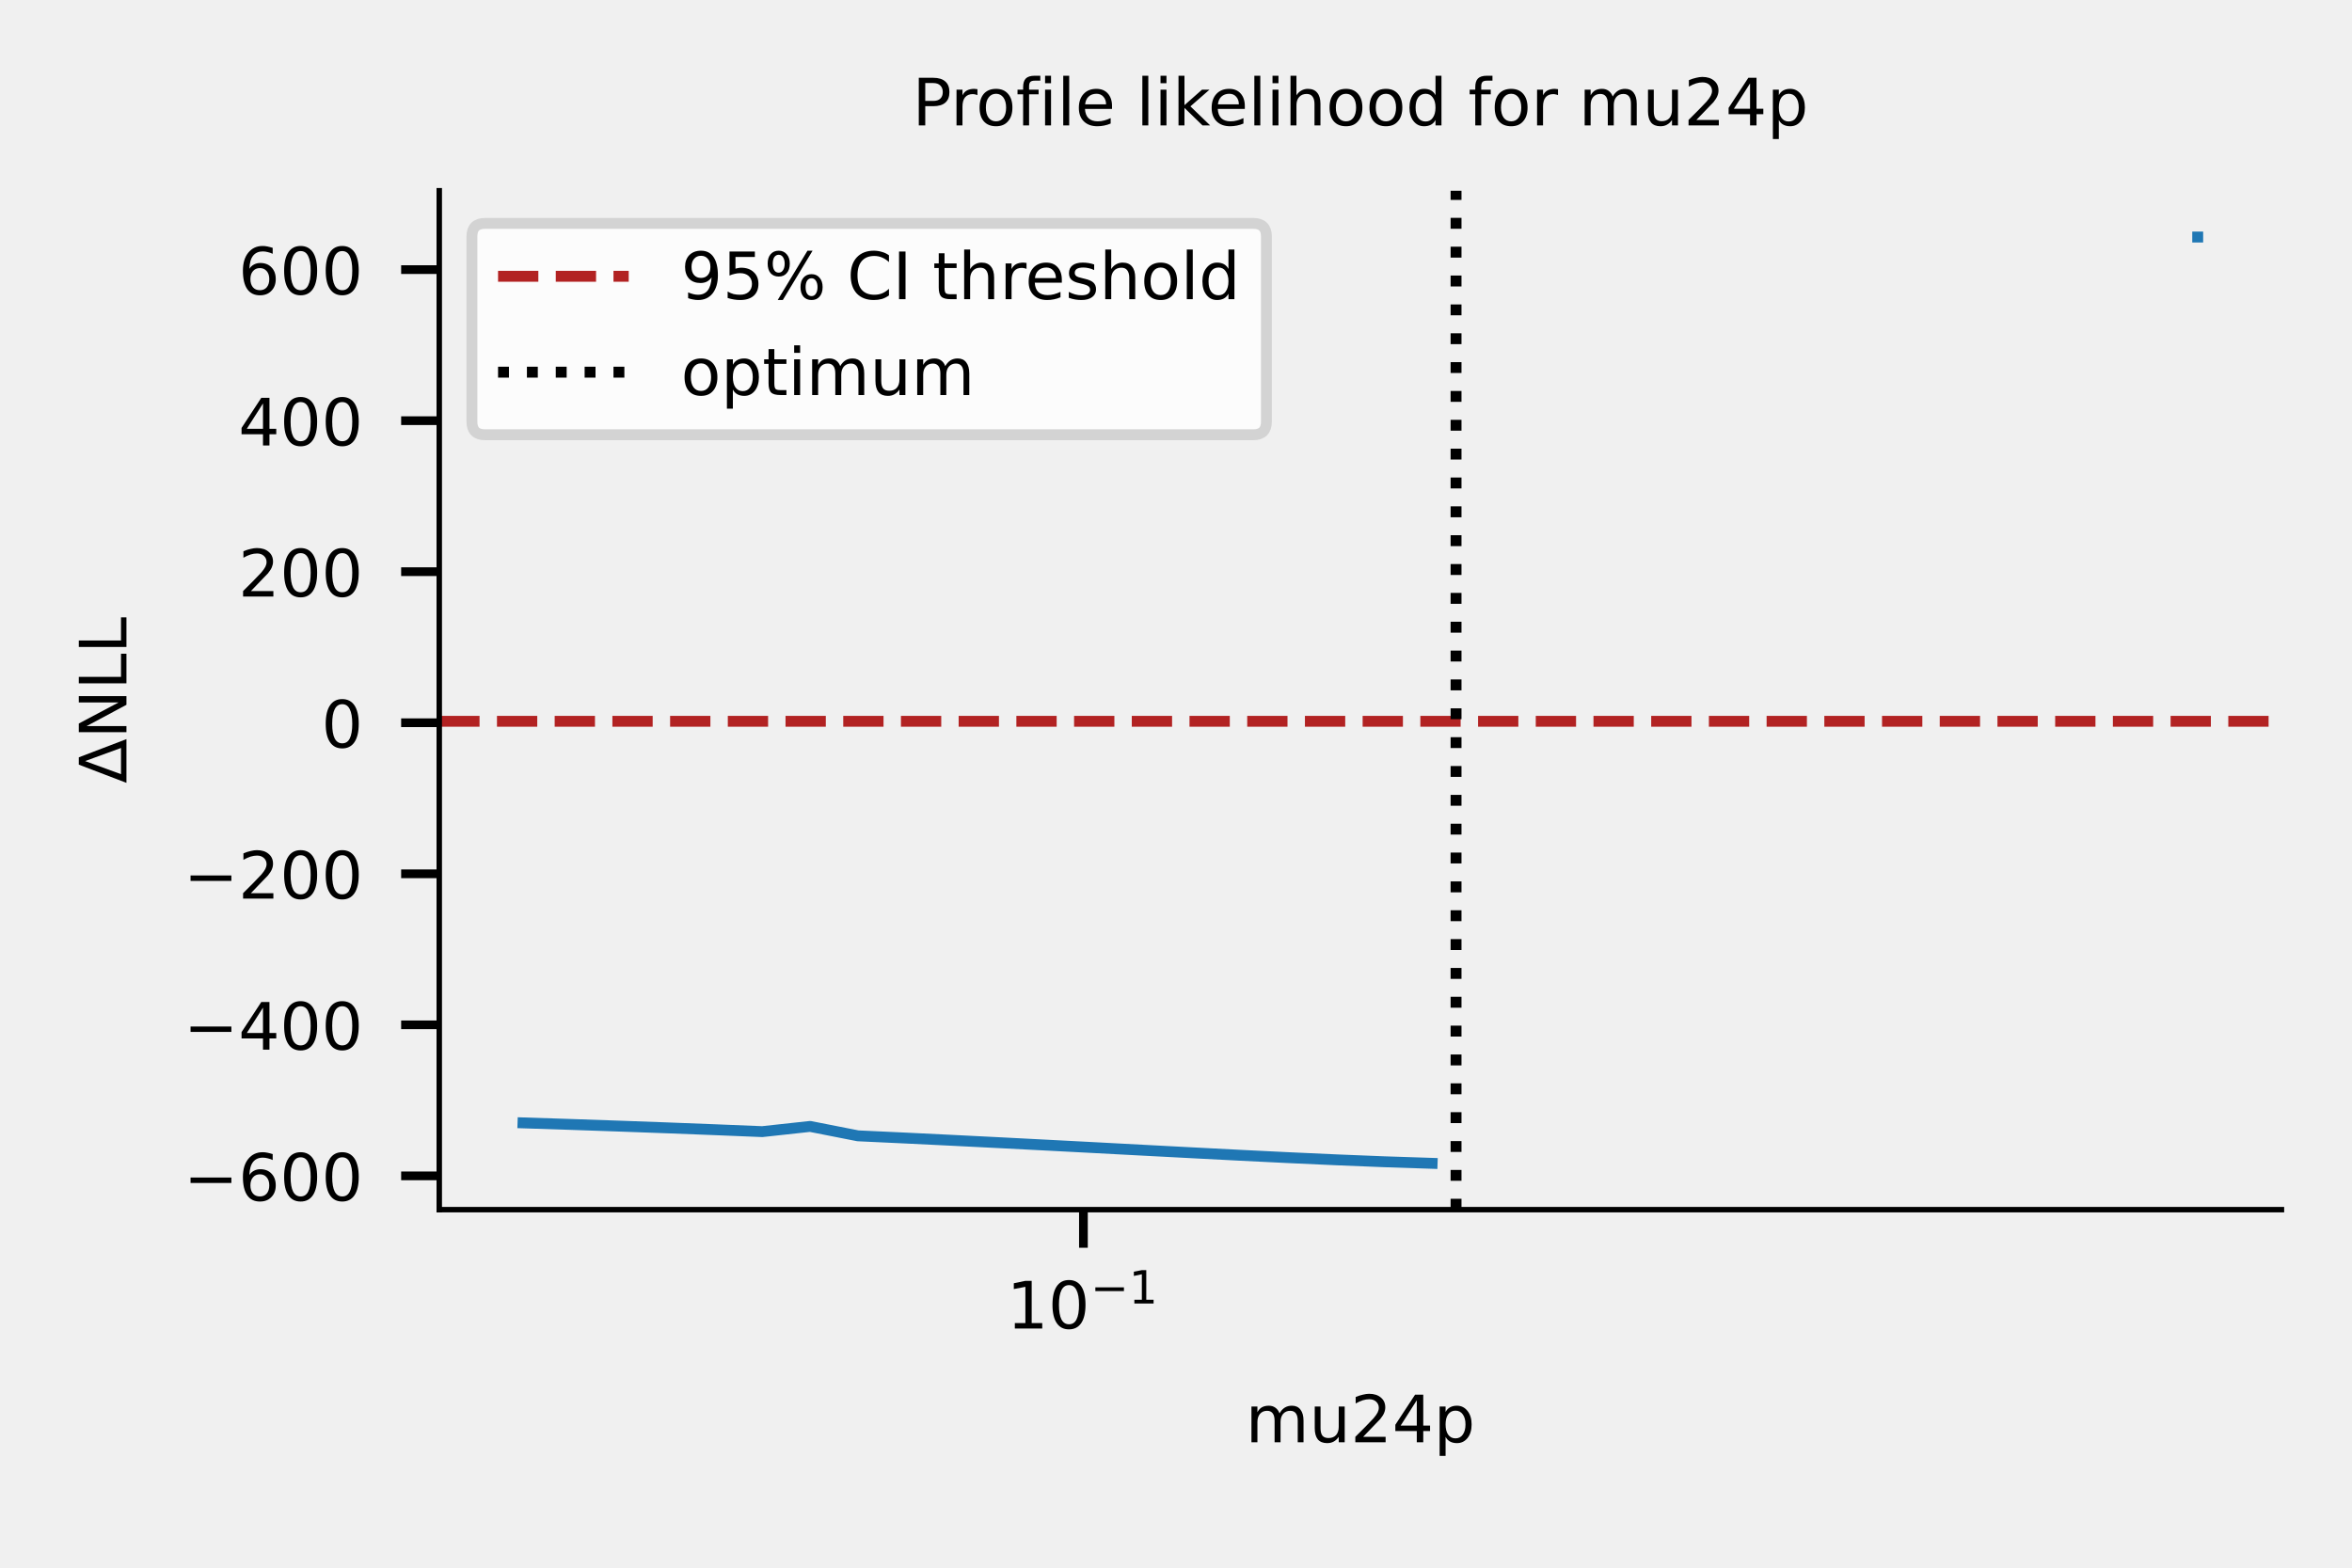
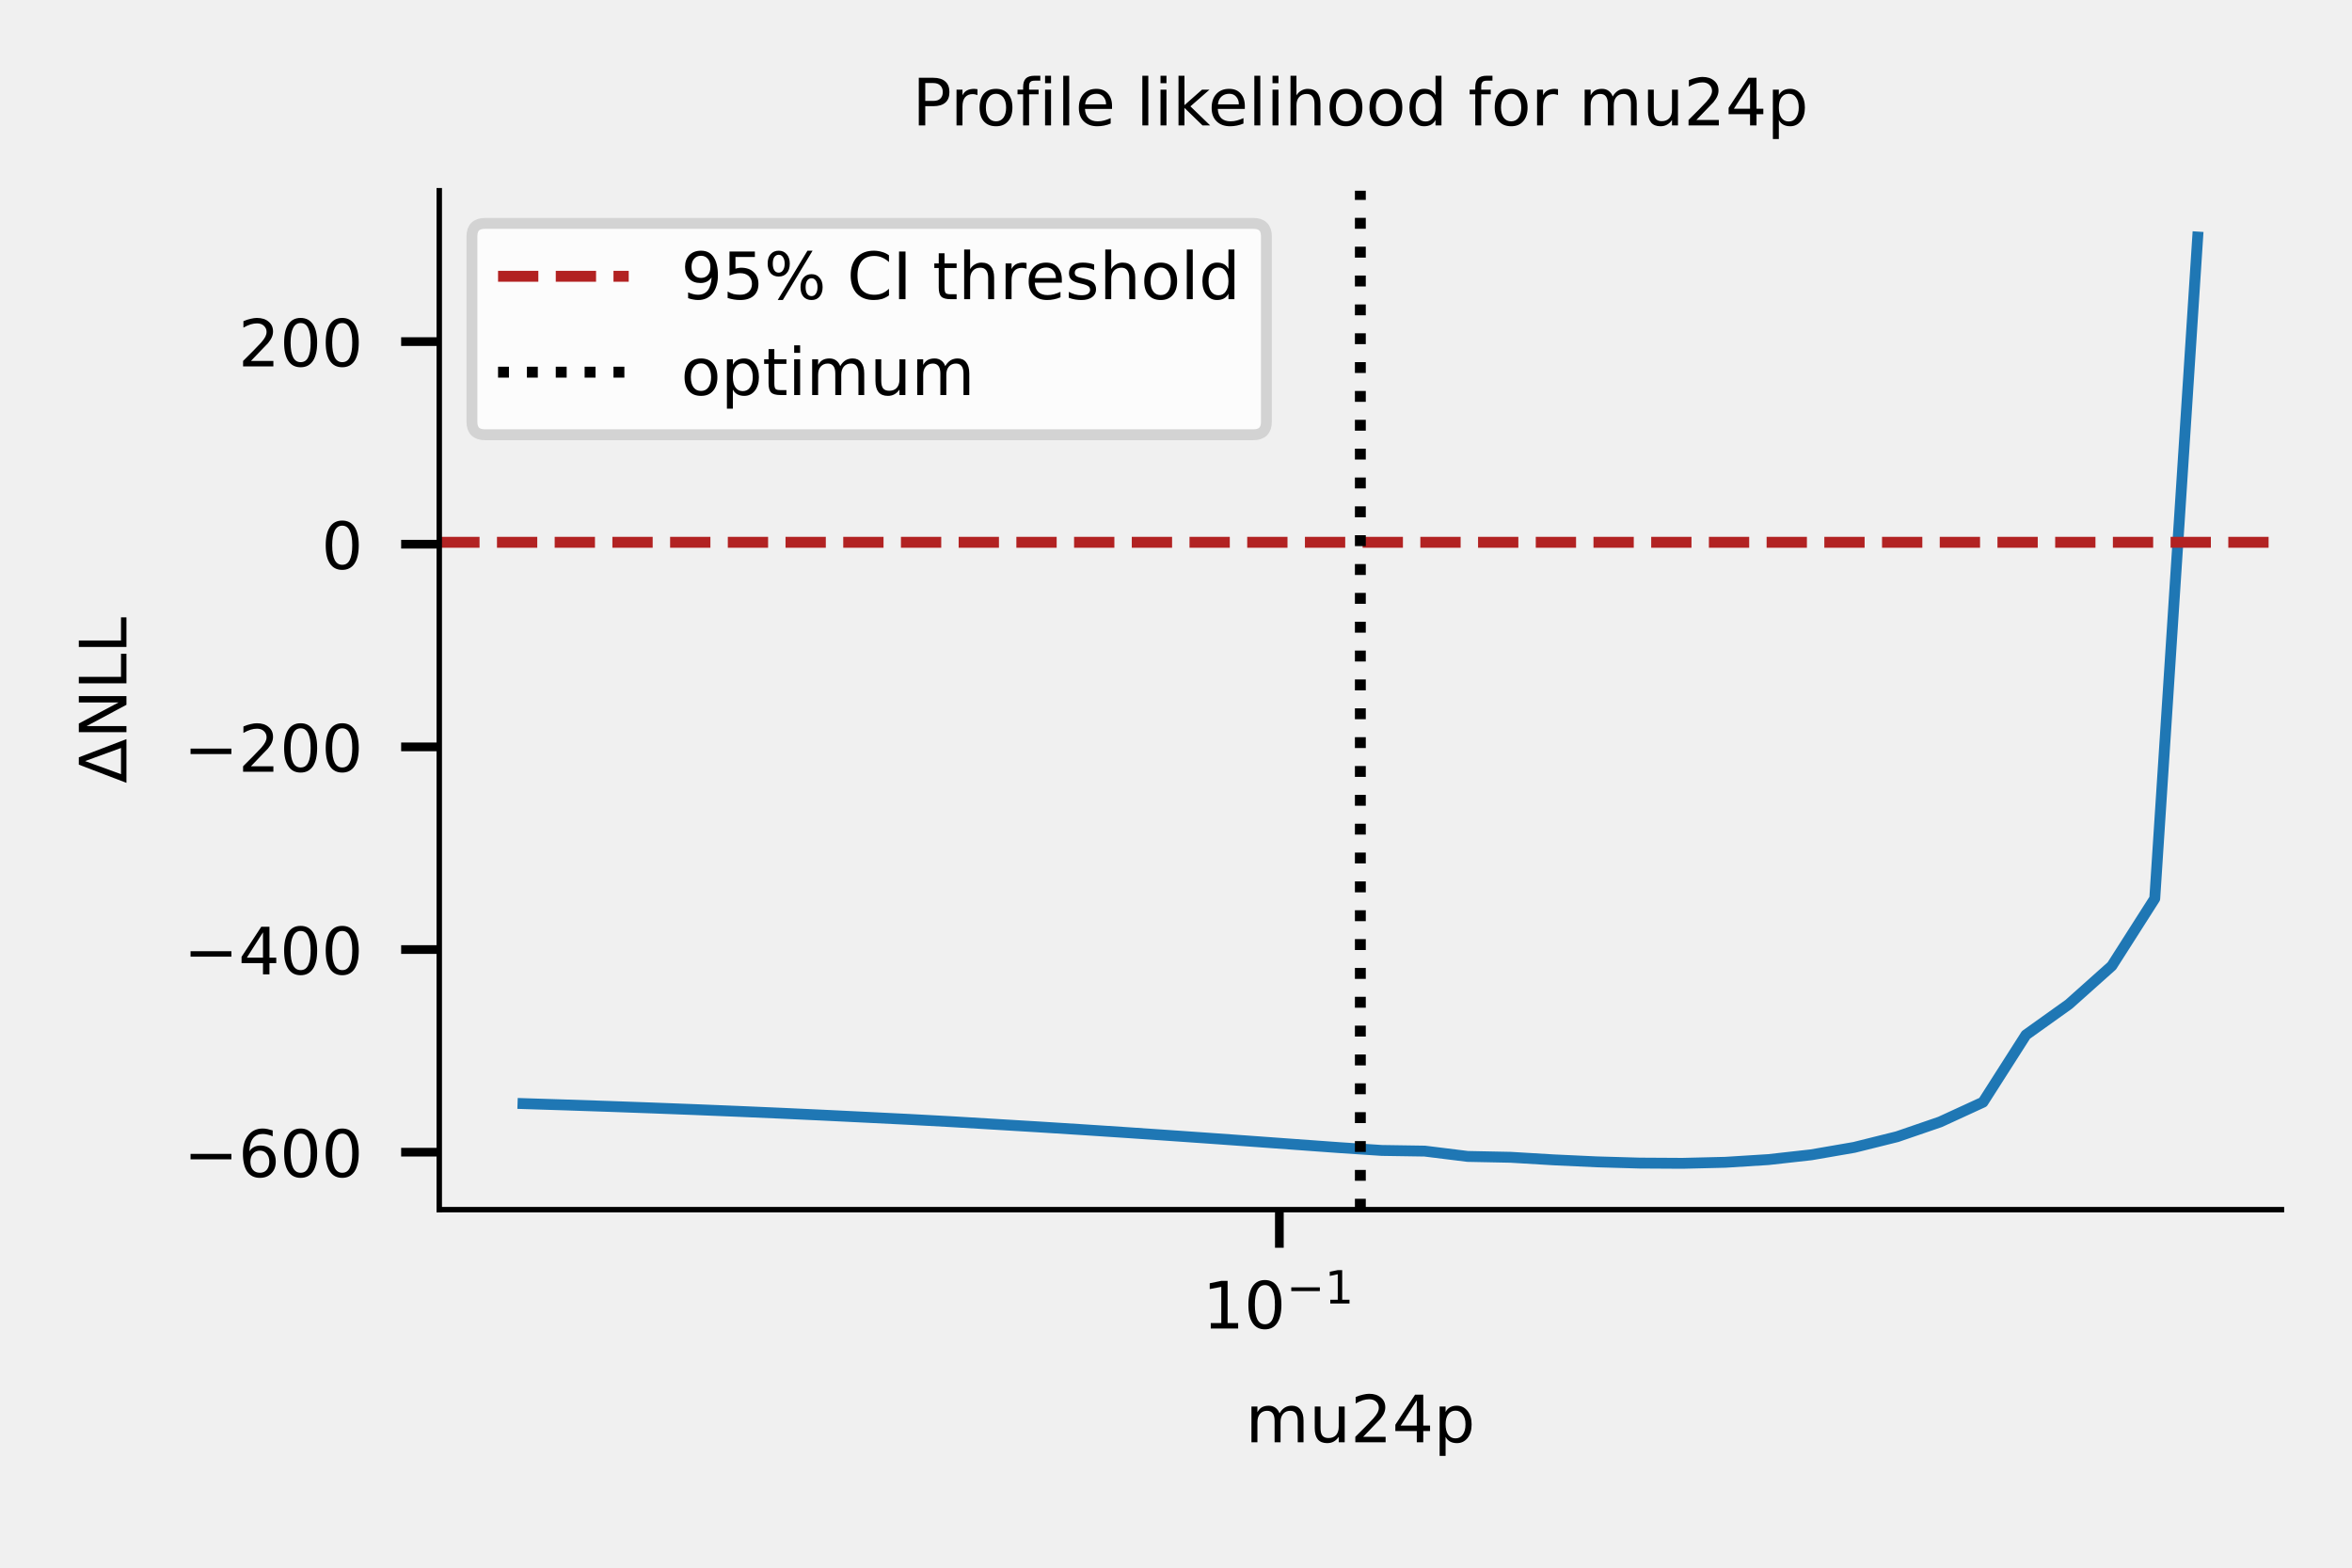
<svg xmlns="http://www.w3.org/2000/svg" xmlns:xlink="http://www.w3.org/1999/xlink" width="216pt" height="144pt" viewBox="0 0 216 144" version="1.1">
  <defs>
    <style type="text/css">*{stroke-linejoin: round; stroke-linecap: butt}</style>
  </defs>
  <g id="figure_1">
    <g id="patch_1">
      <path d="M 0 144  L 216 144  L 216 0  L 0 0  L 0 144  z " style="fill: none" />
    </g>
    <g id="axes_1">
      <g id="patch_2">
        <path d="M 40.34 111.112  L 209.52 111.112  L 209.52 17.52  L 40.34 17.52  L 40.34 111.112  z " style="fill: none" />
      </g>
      <g id="matplotlib.axis_1">
        <g id="xtick_1">
          <g id="line2d_1">
            <defs>
-               <path id="m93a69f0ff9" d="M 0 0  L 0 3.5  " style="stroke: #000000; stroke-width: 0.8" />
+               <path id="m17142dbc2c" d="M 0 0  L 0 3.5  " style="stroke: #000000; stroke-width: 0.8" />
            </defs>
            <g>
-               <use xlink:href="#m93a69f0ff9" x="99.499" y="111.112" style="stroke: #000000; stroke-width: 0.8" />
+               <use xlink:href="#m17142dbc2c" x="117.492" y="111.112" style="stroke: #000000; stroke-width: 0.8" />
            </g>
          </g>
          <g id="text_1">
-             <g transform="translate(92.44947 122.6711)">
+             <g transform="translate(110.4417 122.6711)">
              <text>
                <tspan x="0" y="-0.641" style="font-size: 6px; font-family: 'DejaVu Sans'">1</tspan>
                <tspan x="3.817" y="-0.641" style="font-size: 6px; font-family: 'DejaVu Sans'">0</tspan>
                <tspan x="7.692" y="-2.938" style="font-size: 4.2px; font-family: 'DejaVu Sans'">−</tspan>
                <tspan x="11.211" y="-2.938" style="font-size: 4.2px; font-family: 'DejaVu Sans'">1</tspan>
              </text>
            </g>
          </g>
        </g>
        <g id="xtick_2" />
        <g id="xtick_3" />
        <g id="xtick_4" />
        <g id="xtick_5" />
        <g id="xtick_6" />
        <g id="xtick_7" />
        <g id="xtick_8" />
        <g id="xtick_9" />
        <g id="xtick_10" />
        <g id="xtick_11" />
        <g id="xtick_12" />
+         <g id="xtick_13" />
        <g id="text_2">
          <text style="font-size: 6px; font-family: 'DejaVu Sans', 'Arial', 'Helvetica', 'Lucida Grande', 'Verdana', 'Geneva', 'Lucid', 'Avant Garde', sans-serif; text-anchor: middle" x="124.93" y="132.478" transform="rotate(-0 124.93 132.4779)">mu24p</text>
        </g>
      </g>
      <g id="matplotlib.axis_2">
        <g id="ytick_1">
          <g id="line2d_2">
            <defs>
-               <path id="m98672a3b03" d="M 0 0  L -3.5 0  " style="stroke: #000000; stroke-width: 0.8" />
+               <path id="mb25e468978" d="M 0 0  L -3.5 0  " style="stroke: #000000; stroke-width: 0.8" />
            </defs>
            <g>
-               <use xlink:href="#m98672a3b03" x="40.34" y="108.01" style="stroke: #000000; stroke-width: 0.8" />
+               <use xlink:href="#mb25e468978" x="40.34" y="105.834" style="stroke: #000000; stroke-width: 0.8" />
            </g>
          </g>
          <g id="text_3">
-             <text style="font-size: 6px; font-family: 'DejaVu Sans', 'Arial', 'Helvetica', 'Lucida Grande', 'Verdana', 'Geneva', 'Lucid', 'Avant Garde', sans-serif; text-anchor: end" x="33.34" y="110.29" transform="rotate(-0 33.34 110.2895)">−600</text>
+             <text style="font-size: 6px; font-family: 'DejaVu Sans', 'Arial', 'Helvetica', 'Lucida Grande', 'Verdana', 'Geneva', 'Lucid', 'Avant Garde', sans-serif; text-anchor: end" x="33.34" y="108.114" transform="rotate(-0 33.34 108.1135)">−600</text>
          </g>
        </g>
        <g id="ytick_2">
          <g id="line2d_3">
            <g>
-               <use xlink:href="#m98672a3b03" x="40.34" y="94.136" style="stroke: #000000; stroke-width: 0.8" />
+               <use xlink:href="#mb25e468978" x="40.34" y="87.219" style="stroke: #000000; stroke-width: 0.8" />
            </g>
          </g>
          <g id="text_4">
-             <text style="font-size: 6px; font-family: 'DejaVu Sans', 'Arial', 'Helvetica', 'Lucida Grande', 'Verdana', 'Geneva', 'Lucid', 'Avant Garde', sans-serif; text-anchor: end" x="33.34" y="96.415" transform="rotate(-0 33.34 96.41529)">−400</text>
+             <text style="font-size: 6px; font-family: 'DejaVu Sans', 'Arial', 'Helvetica', 'Lucida Grande', 'Verdana', 'Geneva', 'Lucid', 'Avant Garde', sans-serif; text-anchor: end" x="33.34" y="89.499" transform="rotate(-0 33.34 89.49894)">−400</text>
          </g>
        </g>
        <g id="ytick_3">
          <g id="line2d_4">
            <g>
-               <use xlink:href="#m98672a3b03" x="40.34" y="80.262" style="stroke: #000000; stroke-width: 0.8" />
+               <use xlink:href="#mb25e468978" x="40.34" y="68.605" style="stroke: #000000; stroke-width: 0.8" />
            </g>
          </g>
          <g id="text_5">
-             <text style="font-size: 6px; font-family: 'DejaVu Sans', 'Arial', 'Helvetica', 'Lucida Grande', 'Verdana', 'Geneva', 'Lucid', 'Avant Garde', sans-serif; text-anchor: end" x="33.34" y="82.541" transform="rotate(-0 33.34 82.54106)">−200</text>
+             <text style="font-size: 6px; font-family: 'DejaVu Sans', 'Arial', 'Helvetica', 'Lucida Grande', 'Verdana', 'Geneva', 'Lucid', 'Avant Garde', sans-serif; text-anchor: end" x="33.34" y="70.884" transform="rotate(-0 33.34 70.88435)">−200</text>
          </g>
        </g>
        <g id="ytick_4">
          <g id="line2d_5">
            <g>
-               <use xlink:href="#m98672a3b03" x="40.34" y="66.387" style="stroke: #000000; stroke-width: 0.8" />
+               <use xlink:href="#mb25e468978" x="40.34" y="49.99" style="stroke: #000000; stroke-width: 0.8" />
            </g>
          </g>
          <g id="text_6">
-             <text style="font-size: 6px; font-family: 'DejaVu Sans', 'Arial', 'Helvetica', 'Lucida Grande', 'Verdana', 'Geneva', 'Lucid', 'Avant Garde', sans-serif; text-anchor: end" x="33.34" y="68.667" transform="rotate(-0 33.34 68.66684)">0</text>
+             <text style="font-size: 6px; font-family: 'DejaVu Sans', 'Arial', 'Helvetica', 'Lucida Grande', 'Verdana', 'Geneva', 'Lucid', 'Avant Garde', sans-serif; text-anchor: end" x="33.34" y="52.27" transform="rotate(-0 33.34 52.26977)">0</text>
          </g>
        </g>
        <g id="ytick_5">
          <g id="line2d_6">
            <g>
-               <use xlink:href="#m98672a3b03" x="40.34" y="52.513" style="stroke: #000000; stroke-width: 0.8" />
+               <use xlink:href="#mb25e468978" x="40.34" y="31.376" style="stroke: #000000; stroke-width: 0.8" />
            </g>
          </g>
          <g id="text_7">
-             <text style="font-size: 6px; font-family: 'DejaVu Sans', 'Arial', 'Helvetica', 'Lucida Grande', 'Verdana', 'Geneva', 'Lucid', 'Avant Garde', sans-serif; text-anchor: end" x="33.34" y="54.793" transform="rotate(-0 33.34 54.79261)">200</text>
+             <text style="font-size: 6px; font-family: 'DejaVu Sans', 'Arial', 'Helvetica', 'Lucida Grande', 'Verdana', 'Geneva', 'Lucid', 'Avant Garde', sans-serif; text-anchor: end" x="33.34" y="33.655" transform="rotate(-0 33.34 33.65519)">200</text>
          </g>
        </g>
-         <g id="ytick_6">
-           <g id="line2d_7">
-             <g>
-               <use xlink:href="#m98672a3b03" x="40.34" y="38.639" style="stroke: #000000; stroke-width: 0.8" />
-             </g>
-           </g>
-           <g id="text_8">
-             <text style="font-size: 6px; font-family: 'DejaVu Sans', 'Arial', 'Helvetica', 'Lucida Grande', 'Verdana', 'Geneva', 'Lucid', 'Avant Garde', sans-serif; text-anchor: end" x="33.34" y="40.918" transform="rotate(-0 33.34 40.91838)">400</text>
-           </g>
-         </g>
-         <g id="ytick_7">
-           <g id="line2d_8">
-             <g>
-               <use xlink:href="#m98672a3b03" x="40.34" y="24.765" style="stroke: #000000; stroke-width: 0.8" />
-             </g>
-           </g>
-           <g id="text_9">
-             <text style="font-size: 6px; font-family: 'DejaVu Sans', 'Arial', 'Helvetica', 'Lucida Grande', 'Verdana', 'Geneva', 'Lucid', 'Avant Garde', sans-serif; text-anchor: end" x="33.34" y="27.044" transform="rotate(-0 33.34 27.04415)">600</text>
-           </g>
-         </g>
-         <g id="text_10">
+         <g id="text_8">
          <text style="font-size: 6px; font-family: 'DejaVu Sans', 'Arial', 'Helvetica', 'Lucida Grande', 'Verdana', 'Geneva', 'Lucid', 'Avant Garde', sans-serif; text-anchor: middle" x="11.612" y="64.316" transform="rotate(-90 11.61187 64.316)">ΔNLL</text>
        </g>
      </g>
+       <g id="line2d_7">
+         <path d="M 48.03 101.371  L 51.974 101.496  L 55.917 101.629  L 59.861 101.771  L 63.804 101.922  L 67.748 102.083  L 71.692 102.254  L 75.635 102.436  L 79.579 102.629  L 83.522 102.824  L 87.466 103.038  L 91.409 103.274  L 95.353 103.511  L 99.297 103.759  L 103.24 104.017  L 107.184 104.285  L 111.127 104.56  L 115.071 104.841  L 119.015 105.127  L 122.958 105.412  L 126.902 105.674  L 130.845 105.735  L 134.789 106.223  L 138.733 106.303  L 142.676 106.538  L 146.62 106.721  L 150.563 106.835  L 154.507 106.858  L 158.451 106.762  L 162.394 106.515  L 166.338 106.075  L 170.281 105.394  L 174.225 104.412  L 178.168 103.057  L 182.112 101.243  L 186.056 95.061  L 189.999 92.243  L 193.943 88.721  L 197.886 82.538  L 201.83 21.774  " clip-path="url(#pfea67636c8)" style="fill: none; stroke: #1f77b4; stroke-linecap: square" />
+       </g>
+       <g id="line2d_8">
+         <path d="M 40.34 49.812  L 209.52 49.812  " clip-path="url(#pfea67636c8)" style="fill: none; stroke-dasharray: 3.7,1.6; stroke-dashoffset: 0; stroke: #b22222" />
+       </g>
      <g id="line2d_9">
-         <path d="M 48.03 103.142  L 52.424 103.285  L 56.819 103.437  L 61.213 103.597  L 65.607 103.767  L 70.001 103.946  L 74.396 103.467  L 78.79 104.332  L 83.184 104.537  L 87.579 104.751  L 91.973 104.972  L 96.367 105.199  L 100.761 105.429  L 105.156 105.662  L 109.55 105.893  L 113.944 106.12  L 118.339 106.336  L 122.733 106.536  L 127.127 106.713  L 131.521 106.858  M 201.83 21.774  " clip-path="url(#pfeca018e94)" style="fill: none; stroke: #1f77b4; stroke-linecap: square" />
-       </g>
-       <g id="line2d_10">
-         <path d="M 40.34 66.254  L 209.52 66.254  " clip-path="url(#pfeca018e94)" style="fill: none; stroke-dasharray: 3.7,1.6; stroke-dashoffset: 0; stroke: #b22222" />
-       </g>
-       <g id="line2d_11">
-         <path d="M 133.719 111.112  L 133.719 17.52  " clip-path="url(#pfeca018e94)" style="fill: none; stroke-dasharray: 1,1.65; stroke-dashoffset: 0; stroke: #000000" />
+         <path d="M 124.93 111.112  L 124.93 17.52  " clip-path="url(#pfea67636c8)" style="fill: none; stroke-dasharray: 1,1.65; stroke-dashoffset: 0; stroke: #000000" />
      </g>
      <g id="patch_3">
        <path d="M 40.34 111.112  L 40.34 17.52  " style="fill: none; stroke: #000000; stroke-width: 0.5; stroke-linejoin: miter; stroke-linecap: square" />
      </g>
      <g id="patch_4">
        <path d="M 40.34 111.112  L 209.52 111.112  " style="fill: none; stroke: #000000; stroke-width: 0.5; stroke-linejoin: miter; stroke-linecap: square" />
      </g>
-       <g id="text_11">
+       <g id="text_9">
        <text style="font-size: 6px; font-family: 'DejaVu Sans', 'Arial', 'Helvetica', 'Lucida Grande', 'Verdana', 'Geneva', 'Lucid', 'Avant Garde', sans-serif; text-anchor: middle" x="124.93" y="11.52" transform="rotate(-0 124.93 11.52)">Profile likelihood for mu24p</text>
      </g>
      <g id="legend_1">
        <g id="patch_5">
          <path d="M 44.54 39.934  L 115.103 39.934  Q 116.303 39.934 116.303 38.734  L 116.303 21.72  Q 116.303 20.52 115.103 20.52  L 44.54 20.52  Q 43.34 20.52 43.34 21.72  L 43.34 38.734  Q 43.34 39.934 44.54 39.934  z " style="fill: #ffffff; opacity: 0.8; stroke: #cccccc; stroke-linejoin: miter" />
        </g>
-         <g id="line2d_12">
+         <g id="line2d_10">
          <path d="M 45.74 25.379  L 51.74 25.379  L 57.74 25.379  " style="fill: none; stroke-dasharray: 3.7,1.6; stroke-dashoffset: 0; stroke: #b22222" />
        </g>
-         <g id="text_12">
+         <g id="text_10">
          <text style="font-size: 6px; font-family: 'DejaVu Sans', 'Arial', 'Helvetica', 'Lucida Grande', 'Verdana', 'Geneva', 'Lucid', 'Avant Garde', sans-serif; text-anchor: start" x="62.54" y="27.479" transform="rotate(-0 62.54 27.47906)">95% CI threshold</text>
        </g>
-         <g id="line2d_13">
+         <g id="line2d_11">
          <path d="M 45.74 34.186  L 51.74 34.186  L 57.74 34.186  " style="fill: none; stroke-dasharray: 1,1.65; stroke-dashoffset: 0; stroke: #000000" />
        </g>
-         <g id="text_13">
+         <g id="text_11">
          <text style="font-size: 6px; font-family: 'DejaVu Sans', 'Arial', 'Helvetica', 'Lucida Grande', 'Verdana', 'Geneva', 'Lucid', 'Avant Garde', sans-serif; text-anchor: start" x="62.54" y="36.286" transform="rotate(-0 62.54 36.28594)">optimum</text>
        </g>
      </g>
    </g>
  </g>
  <defs>
-     <clipPath id="pfeca018e94">
+     <clipPath id="pfea67636c8">
      <rect x="40.34" y="17.52" width="169.18" height="93.592" />
    </clipPath>
  </defs>
</svg>
